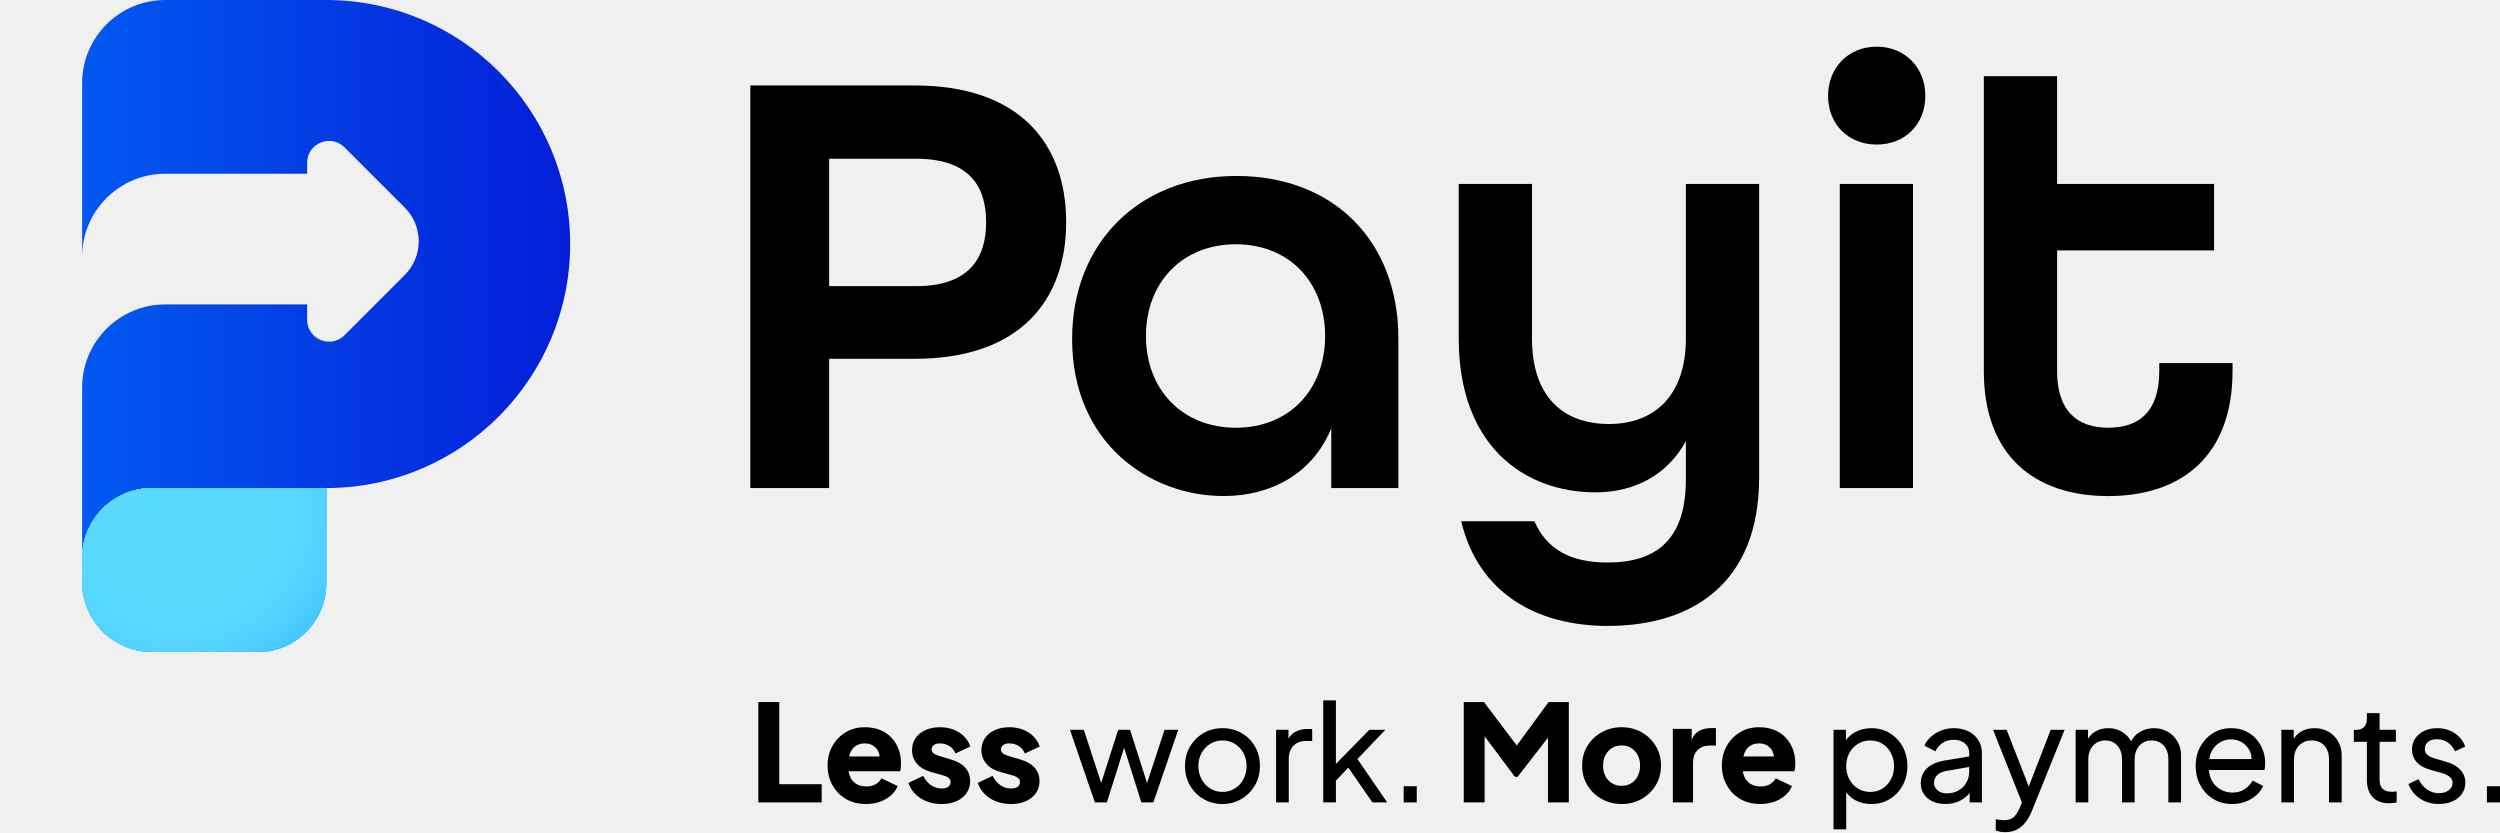
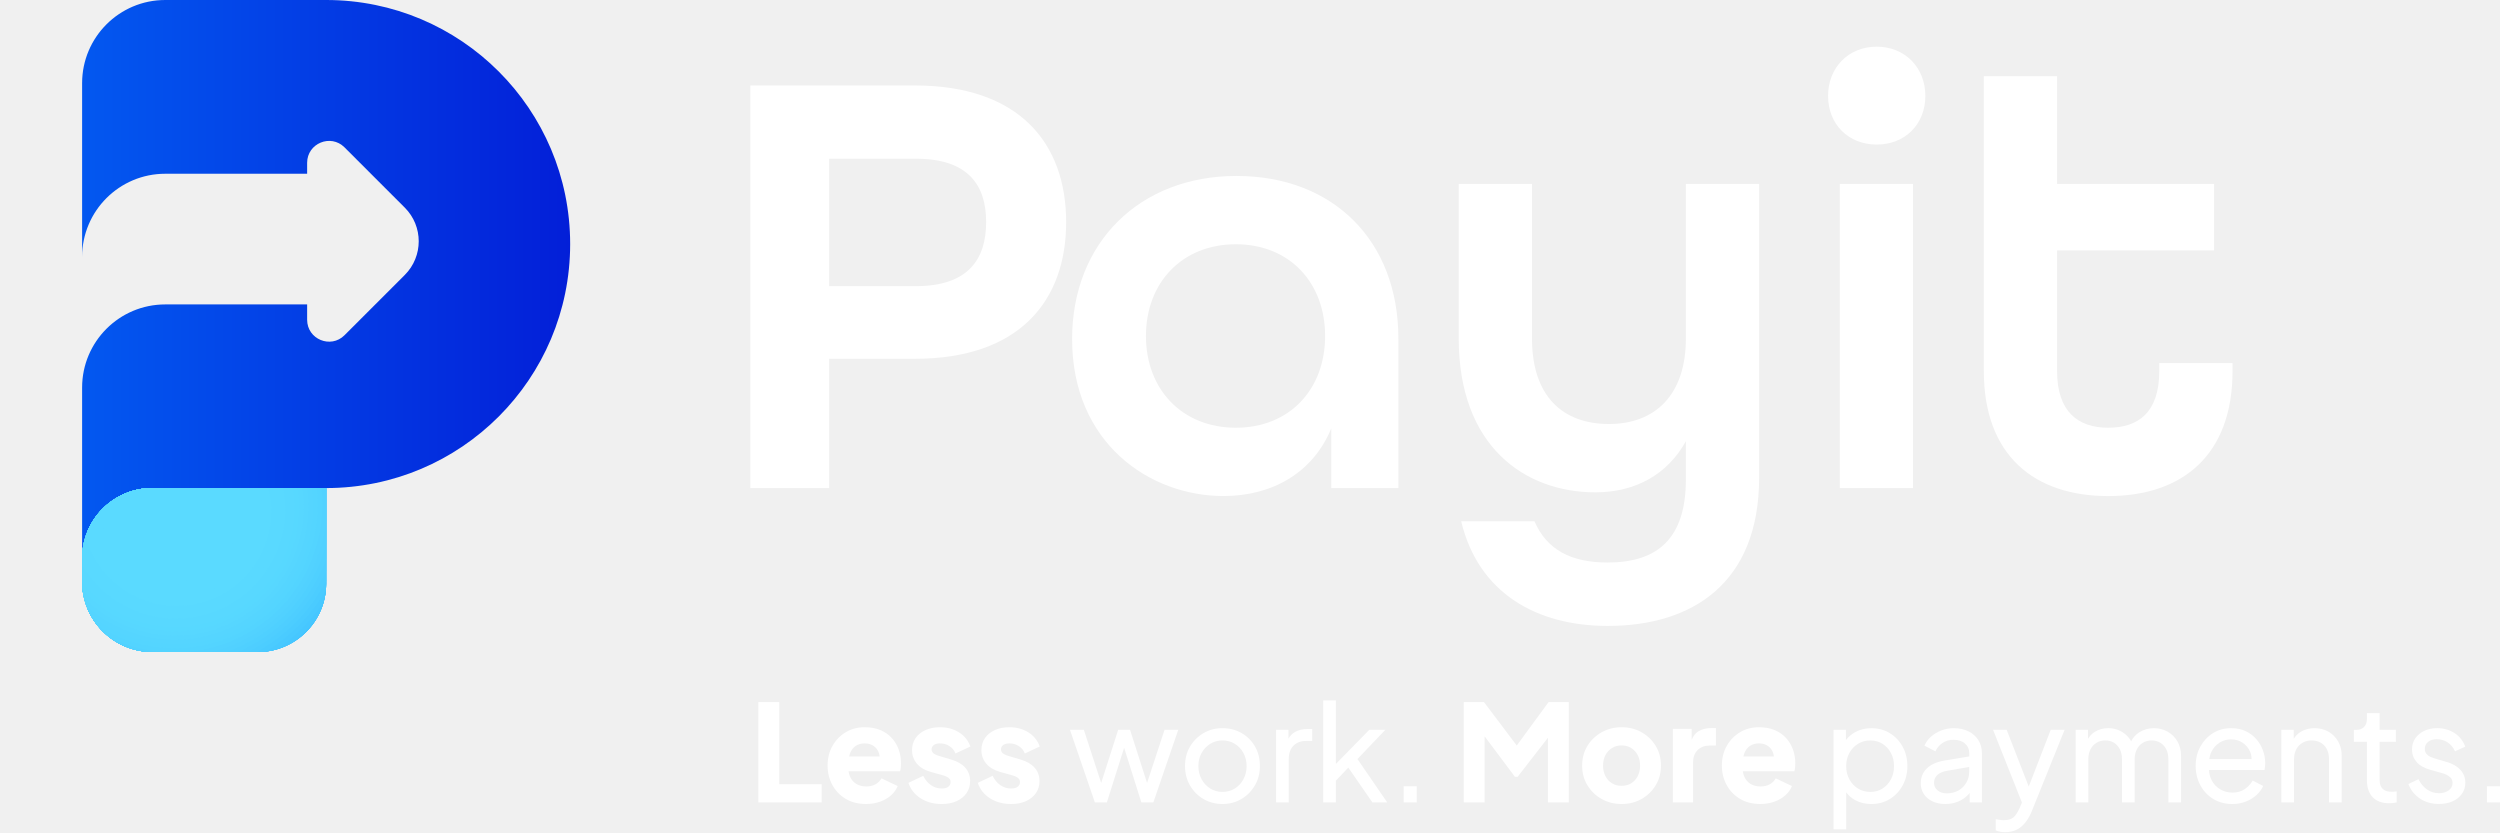
<svg xmlns="http://www.w3.org/2000/svg" viewBox="0 0 984.9 327.84">
+   <style>svg &gt; path:not([fill]){fill:#fff}</style>
  <linearGradient id="a" gradientUnits="userSpaceOnUse" x1="32.36" x2="224.63" y1="109.99" y2="109.99">
    <stop offset="0" stop-color="#0358f0" />
    <stop offset="1" stop-color="#031fd8" />
  </linearGradient>
  <clipPath id="b">
    <path d="m60.07 192.27h68.42v37.69c0 14.85-12.05 26.9-26.9 26.9h-41.52c-15.3 0-27.71-12.42-27.71-27.71v-9.16c0-15.3 12.42-27.71 27.71-27.71z" />
  </clipPath>
  <path d="m306.99 276.58h-8.23v39.54h24.95v-7.17h-16.72z" />
  <path d="m351.22 290.64c-1.22-1.31-2.71-2.33-4.48-3.05-1.77-.73-3.81-1.09-6.1-1.09-2.76 0-5.24.65-7.43 1.96s-3.94 3.09-5.23 5.36-1.94 4.85-1.94 7.75.62 5.34 1.86 7.64 2.99 4.13 5.25 5.49c2.27 1.36 4.94 2.04 8.01 2.04 1.98 0 3.81-.29 5.47-.88 1.67-.58 3.1-1.41 4.33-2.47 1.22-1.06 2.12-2.3 2.68-3.72l-6.37-3.03c-.56.99-1.35 1.77-2.36 2.34s-2.22.85-3.64.85c-1.55 0-2.88-.34-3.98-1.03s-1.91-1.66-2.44-2.89c-.27-.64-.45-1.33-.55-2.07h20.29c.14-.39.24-.86.29-1.41s.08-1.1.08-1.67c0-2.02-.32-3.88-.96-5.6s-1.57-3.23-2.79-4.54zm-14.14 3.24c.99-.67 2.18-1.01 3.56-1.01s2.61.34 3.58 1.03 1.66 1.63 2.04 2.81c.14.41.21.85.26 1.3h-12c.09-.41.2-.8.34-1.17.49-1.31 1.24-2.3 2.23-2.97z" />
  <path d="m367.89 293.51c.58-.42 1.39-.64 2.41-.64 1.42 0 2.68.36 3.79 1.09s1.88 1.69 2.31 2.89l5.89-2.76c-.88-2.41-2.39-4.27-4.54-5.6-2.14-1.33-4.63-1.99-7.46-1.99-2.16 0-4.07.38-5.73 1.14s-2.96 1.81-3.87 3.16c-.92 1.34-1.38 2.92-1.38 4.72 0 2.05.64 3.83 1.91 5.33s3.09 2.59 5.47 3.26l4.94 1.38c.64.18 1.17.39 1.59.64s.74.52.96.82c.21.3.32.66.32 1.09 0 .81-.3 1.45-.9 1.91s-1.47.69-2.6.69c-1.55 0-2.97-.44-4.25-1.33-1.27-.89-2.28-2.11-3.03-3.66l-5.84 2.76c.85 2.55 2.45 4.57 4.8 6.08 2.35 1.5 5.12 2.26 8.31 2.26 2.27 0 4.23-.38 5.89-1.14s2.97-1.82 3.9-3.16c.94-1.34 1.41-2.92 1.41-4.72 0-2.09-.64-3.85-1.91-5.28s-3.12-2.51-5.52-3.21l-4.62-1.38c-.71-.21-1.3-.44-1.78-.69s-.82-.53-1.03-.85-.32-.67-.32-1.06c0-.74.29-1.33.88-1.75z" />
  <path d="m395.22 293.51c.58-.42 1.39-.64 2.41-.64 1.42 0 2.68.36 3.79 1.09s1.88 1.69 2.31 2.89l5.89-2.76c-.88-2.41-2.39-4.27-4.54-5.6-2.14-1.33-4.63-1.99-7.46-1.99-2.16 0-4.07.38-5.73 1.14s-2.96 1.81-3.87 3.16c-.92 1.34-1.38 2.92-1.38 4.72 0 2.05.64 3.83 1.91 5.33s3.09 2.59 5.47 3.26l4.94 1.38c.64.18 1.17.39 1.59.64s.74.52.96.82.32.66.32 1.09c0 .81-.3 1.45-.9 1.91s-1.47.69-2.6.69c-1.55 0-2.97-.44-4.25-1.33-1.27-.89-2.28-2.11-3.03-3.66l-5.84 2.76c.85 2.55 2.45 4.57 4.8 6.08 2.35 1.5 5.12 2.26 8.31 2.26 2.27 0 4.23-.38 5.89-1.14s2.97-1.82 3.9-3.16c.94-1.34 1.41-2.92 1.41-4.72 0-2.09-.64-3.85-1.91-5.28s-3.12-2.51-5.52-3.21l-4.62-1.38c-.71-.21-1.3-.44-1.78-.69s-.82-.53-1.03-.85-.32-.67-.32-1.06c0-.74.29-1.33.88-1.75z" />
  <path d="m451.9 308.47-6.71-20.96h-4.67l-6.7 20.95-6.83-20.95h-5.47l9.82 28.61h4.72l6.8-21.53 6.79 21.53h4.72l9.82-28.61h-5.41z" />
  <path d="m489.14 288.81c-2.23-1.29-4.74-1.94-7.54-1.94s-5.25.65-7.48 1.96-4 3.08-5.31 5.31-1.96 4.78-1.96 7.64.66 5.43 1.99 7.7 3.1 4.04 5.33 5.33 4.71 1.94 7.43 1.94 5.2-.65 7.4-1.94c2.21-1.29 3.99-3.06 5.33-5.31 1.35-2.24 2.02-4.82 2.02-7.72s-.64-5.47-1.94-7.7c-1.29-2.23-3.05-3.99-5.28-5.28zm.72 18.18c-.83 1.55-1.96 2.78-3.4 3.66-1.43.89-3.05 1.33-4.86 1.33s-3.37-.44-4.8-1.33-2.57-2.11-3.42-3.66c-.85-1.56-1.27-3.29-1.27-5.2s.42-3.62 1.27-5.15c.85-1.52 1.99-2.73 3.42-3.61 1.43-.89 3.04-1.33 4.8-1.33s3.42.44 4.86 1.33c1.43.88 2.57 2.09 3.4 3.61s1.25 3.24 1.25 5.15-.41 3.65-1.25 5.2z" />
  <path d="m510.16 288.39c-1.06.61-1.9 1.47-2.55 2.57v-3.45h-4.88v28.61h4.99v-17.04c0-2.3.62-4.07 1.86-5.31s2.87-1.86 4.88-1.86h2.49v-4.72h-1.75c-1.98 0-3.66.4-5.04 1.19z" />
  <path d="m545.77 287.51h-6.32l-13.16 13.44v-25.01h-4.99v40.18h4.99v-8.58l4.89-5.14 9.49 13.72h5.84l-11.73-17.09z" />
  <path d="m552.99 309.75h5.15v6.37h-5.15z" />
  <path d="m597.54 293.71-12.92-17.13h-7.96v39.54h8.22v-26.04l11.94 15.95h1.06l11.95-15.39v25.48h8.22v-39.54h-7.96z" />
  <path d="m646.66 288.46c-2.34-1.31-4.94-1.96-7.8-1.96s-5.48.65-7.83 1.96-4.23 3.09-5.63 5.36-2.1 4.87-2.1 7.8.7 5.49 2.1 7.78c1.4 2.28 3.27 4.08 5.63 5.39s4.96 1.96 7.83 1.96 5.47-.65 7.8-1.96c2.34-1.31 4.2-3.1 5.6-5.39 1.4-2.28 2.1-4.87 2.1-7.78s-.7-5.54-2.1-7.8c-1.4-2.27-3.26-4.05-5.6-5.36zm-1.46 17.3c-.62 1.2-1.46 2.14-2.55 2.81-1.08.67-2.35 1.01-3.79 1.01s-2.72-.33-3.82-1.01-1.95-1.61-2.57-2.81-.93-2.58-.93-4.14.31-2.93.93-4.11 1.48-2.12 2.57-2.81 2.37-1.03 3.82-1.03 2.72.34 3.79 1.03c1.08.69 1.93 1.63 2.55 2.81s.93 2.56.93 4.11-.31 2.93-.93 4.14z" />
  <path d="m669.09 288.12c-1.12.66-1.99 1.78-2.63 3.35v-4.33h-7.43v28.98h7.96v-15.6c0-2.16.6-3.83 1.8-5.02 1.2-1.18 2.78-1.78 4.72-1.78h2.49v-6.9h-1.7c-2.02 0-3.76.43-5.23 1.3z" />
  <path d="m703.53 290.64c-1.22-1.31-2.71-2.33-4.48-3.05-1.77-.73-3.81-1.09-6.1-1.09-2.76 0-5.24.65-7.43 1.96s-3.94 3.09-5.23 5.36-1.94 4.85-1.94 7.75.62 5.34 1.86 7.64 2.99 4.13 5.25 5.49 4.94 2.04 8.01 2.04c1.98 0 3.81-.29 5.47-.88 1.67-.58 3.1-1.41 4.33-2.47 1.22-1.06 2.12-2.3 2.68-3.72l-6.37-3.03c-.56.99-1.35 1.77-2.36 2.34s-2.22.85-3.64.85c-1.55 0-2.88-.34-3.98-1.03s-1.91-1.66-2.44-2.89c-.27-.64-.45-1.33-.55-2.07h20.29c.14-.39.24-.86.29-1.41s.08-1.1.08-1.67c0-2.02-.32-3.88-.96-5.6s-1.57-3.23-2.79-4.54zm-14.14 3.24c.99-.67 2.18-1.01 3.56-1.01s2.61.34 3.58 1.03 1.66 1.63 2.04 2.81c.14.41.21.85.26 1.3h-12c.09-.41.2-.8.34-1.17.49-1.31 1.24-2.3 2.23-2.97z" />
  <path d="m744.5 288.84c-2.14-1.31-4.55-1.96-7.24-1.96-2.37 0-4.47.5-6.32 1.51-1.5.82-2.73 1.89-3.72 3.17v-4.05h-4.88v39.22h4.99v-14.61c.94 1.3 2.13 2.34 3.58 3.12 1.89 1.01 3.99 1.51 6.29 1.51 2.72 0 5.16-.65 7.3-1.96s3.83-3.09 5.07-5.36 1.86-4.79 1.86-7.59-.62-5.42-1.86-7.67-2.92-4.03-5.07-5.33zm.45 18.18c-.81 1.54-1.92 2.75-3.32 3.64s-3 1.33-4.8 1.33-3.42-.44-4.86-1.33-2.56-2.1-3.4-3.64c-.83-1.54-1.25-3.26-1.25-5.17s.41-3.68 1.25-5.2c.83-1.52 1.96-2.73 3.4-3.61 1.43-.89 3.05-1.33 4.86-1.33s3.41.44 4.8 1.33c1.4.88 2.51 2.09 3.32 3.61.82 1.52 1.22 3.25 1.22 5.2s-.4 3.64-1.22 5.17z" />
  <path d="m775.47 288.12c-1.66-.83-3.59-1.25-5.78-1.25-1.7 0-3.33.3-4.88.9s-2.92 1.42-4.09 2.47c-1.17 1.04-2.02 2.22-2.55 3.53l4.3 2.23c.6-1.34 1.53-2.44 2.79-3.29s2.7-1.27 4.33-1.27c1.87 0 3.38.48 4.51 1.46 1.13.97 1.7 2.24 1.7 3.79v1.31l-9.71 1.61c-2.12.36-3.88.96-5.28 1.8-1.4.85-2.43 1.88-3.1 3.1s-1.01 2.59-1.01 4.11.41 3 1.22 4.22 1.95 2.18 3.4 2.87 3.12 1.03 4.99 1.03c1.63 0 3.12-.24 4.48-.72s2.56-1.15 3.61-2.02c.6-.49 1.11-1.03 1.57-1.6v3.7h4.83v-19.42c0-1.91-.47-3.61-1.41-5.09-.93-1.49-2.23-2.65-3.9-3.48zm-.8 20.19c-.74 1.31-1.78 2.35-3.1 3.1-1.33.76-2.89 1.14-4.7 1.14-1.42 0-2.59-.39-3.53-1.17s-1.41-1.75-1.41-2.92c0-1.24.41-2.27 1.25-3.1.83-.83 2.17-1.41 4.01-1.72l8.6-1.5v1.87c0 1.55-.37 2.99-1.11 4.3z" />
  <path d="m799.24 309.87-8.7-22.36h-5.36l11.38 28.65-.87 2.08c-.78 1.77-1.6 3.03-2.47 3.77s-2.13 1.11-3.79 1.11c-.57 0-1.14-.05-1.72-.16s-1.07-.18-1.46-.21v4.4c.57.25 1.17.42 1.8.53.64.11 1.27.16 1.91.16 1.84 0 3.43-.37 4.78-1.11 1.34-.74 2.48-1.75 3.42-3.03.94-1.27 1.71-2.67 2.31-4.19l12.9-32h-5.47l-8.65 22.36z" />
  <path d="m853.94 288.25c-1.61-.92-3.4-1.38-5.39-1.38-2.15 0-4.12.57-5.89 1.72-1.31.85-2.33 2-3.08 3.44-.71-1.31-1.7-2.41-3-3.31-1.79-1.24-3.79-1.86-6.02-1.86-1.95 0-3.7.48-5.25 1.43-1.13.69-2.02 1.62-2.71 2.78v-3.57h-4.88v28.61h4.99v-16.93c0-1.55.29-2.89.88-4.01.58-1.11 1.38-1.97 2.39-2.57 1.01-.61 2.15-.9 3.42-.9s2.45.3 3.42.9 1.74 1.45 2.31 2.55.85 2.44.85 4.03v16.93h4.99v-16.93c0-1.55.29-2.89.88-4.01s1.38-1.97 2.39-2.57c1.01-.61 2.15-.9 3.42-.9s2.41.3 3.4.9 1.77 1.45 2.34 2.55.85 2.44.85 4.03v16.93h4.99v-18.52c0-2.05-.48-3.9-1.43-5.52-.96-1.63-2.23-2.9-3.85-3.82z" />
  <path d="m888.81 291.09c-1.15-1.29-2.55-2.32-4.19-3.08-1.65-.76-3.53-1.14-5.65-1.14-2.65 0-5.03.64-7.11 1.94-2.09 1.29-3.75 3.05-4.99 5.28s-1.86 4.78-1.86 7.64.62 5.39 1.86 7.67 2.95 4.08 5.12 5.39c2.18 1.31 4.64 1.96 7.4 1.96 1.95 0 3.73-.32 5.36-.96s3.04-1.5 4.22-2.57c1.19-1.08 2.06-2.27 2.63-3.58l-4.14-2.12c-.81 1.38-1.87 2.51-3.18 3.4s-2.92 1.33-4.83 1.33c-1.74 0-3.33-.44-4.8-1.3-1.47-.87-2.6-2.09-3.4-3.66-.59-1.18-.93-2.49-1-3.95h21.88c.07-.46.13-.92.19-1.38.05-.46.08-.9.08-1.33 0-1.77-.31-3.48-.93-5.12-.62-1.65-1.5-3.12-2.65-4.4zm-14.41 1.49c1.38-.87 2.9-1.3 4.56-1.3s3.15.42 4.46 1.27 2.3 2 2.97 3.45c.43.93.63 1.94.64 3.03h-16.67c.15-1.02.42-1.97.83-2.81.76-1.56 1.83-2.77 3.21-3.64z" />
  <path d="m917.31 288.25c-1.61-.92-3.44-1.38-5.49-1.38s-3.97.5-5.55 1.51c-1.09.7-1.95 1.6-2.63 2.67v-3.55h-4.88v28.61h4.99v-16.93c0-1.55.3-2.89.9-4.01.6-1.11 1.42-1.97 2.47-2.57 1.05-.61 2.24-.9 3.58-.9s2.54.3 3.58.9c1.05.6 1.85 1.45 2.41 2.55s.85 2.44.85 4.03v16.93h4.99v-18.52c0-2.05-.47-3.9-1.41-5.52-.93-1.63-2.21-2.9-3.82-3.82z" />
  <path d="m942.23 311.92c-1.17 0-2.11-.2-2.81-.61s-1.21-.97-1.51-1.67c-.3-.71-.45-1.54-.45-2.49v-14.91h6.42v-4.72h-6.42v-6.58h-4.99v2.34c0 1.27-.36 2.3-1.09 3.08-.73.77-1.72 1.17-3 1.17h-1.06v4.72h5.15v15.07c0 2.9.76 5.15 2.28 6.74s3.68 2.39 6.47 2.39c.39 0 .87-.03 1.43-.08.57-.05 1.08-.13 1.54-.24v-4.35c-.32.04-.66.07-1.03.11s-.68.05-.93.05z" />
  <path d="m963.88 300.19-4.67-1.38c-.57-.18-1.15-.4-1.75-.66-.6-.27-1.11-.65-1.54-1.17-.42-.51-.64-1.16-.64-1.94 0-1.14.42-2.05 1.27-2.76s2-1.06 3.45-1.06c1.59 0 3.03.42 4.3 1.27s2.23 2.02 2.87 3.5l4.03-1.86c-.85-2.3-2.27-4.09-4.27-5.36s-4.26-1.91-6.77-1.91c-1.87 0-3.57.35-5.07 1.06s-2.69 1.69-3.56 2.95c-.87 1.25-1.3 2.73-1.3 4.43 0 1.84.59 3.46 1.78 4.86 1.18 1.4 3.05 2.45 5.6 3.16l4.3 1.22c.6.14 1.23.36 1.88.66s1.22.71 1.7 1.22.72 1.19.72 2.04c0 1.2-.51 2.18-1.54 2.92-1.02.74-2.3 1.11-3.82 1.11-1.74 0-3.31-.49-4.72-1.49-1.42-.99-2.53-2.34-3.34-4.03l-3.98 1.91c.92 2.4 2.44 4.31 4.56 5.73s4.62 2.12 7.48 2.12c2.05 0 3.86-.36 5.41-1.06s2.78-1.7 3.66-2.97c.89-1.27 1.33-2.71 1.33-4.3 0-1.98-.64-3.68-1.94-5.09-1.29-1.42-3.1-2.46-5.44-3.13z" />
  <path d="m979.75 309.75h5.15v6.37h-5.15z" />
  <path d="m295.61 33.67h64.75c41.23 0 59.66 22.8 59.66 53.84s-18.43 53.84-59.66 53.84h-33.71v50.93h-31.04zm65.24 79.06c20.61 0 27.65-10.67 27.65-25.22s-7.04-24.98-27.65-24.98h-34.2v50.2z" />
  <path d="m422.37 133.58c0-38.07 26.68-64.26 64.75-64.26s63.78 25.47 63.78 64.02v58.93h-26.43v-23.52c-7.28 17.7-23.53 26.67-42.44 26.67-29.1 0-59.66-20.85-59.66-61.84zm99.67-1.21c0-21.1-14.07-36.14-35.17-36.14s-35.41 15.04-35.41 36.14 14.31 36.14 35.41 36.14 35.17-15.04 35.17-36.14z" />
  <path d="m575.65 205.36h28.86c4.85 11.16 14.31 16.25 28.86 16.25 19.64 0 30.8-9.46 30.8-32.74v-15.04c-7.28 13.1-19.88 20.13-35.65 20.13-27.65 0-53.84-17.95-53.84-60.63v-60.87h28.86v60.87c0 22.8 12.13 33.71 30.31 33.71s30.32-11.4 30.32-33.71v-60.87h28.86v115.68c0 41.72-26.43 58.45-59.66 58.45-27.89 0-50.93-12.85-57.72-41.22z" />
  <path d="m720.19 37.79c0-11.15 8.01-19.4 19.16-19.4s19.16 8.25 19.16 19.4-8 19.16-19.16 19.16-19.16-8-19.16-19.16zm4.61 34.68h28.85v119.8h-28.85z" />
  <path d="m781.55 146.19v-116.16h28.86v42.44h61.84v26.19h-61.84v47.54c0 16 8.24 22.31 20.13 22.31s20.13-6.06 20.13-22.31v-3.16h28.86v3.16c0 33.22-19.88 49.23-48.99 49.23s-48.99-16-48.99-49.23z" />
  <path d="m128.49 0h-63.38c-18.09 0-32.76 14.67-32.76 32.76v68.45c0-18.09 14.67-32.76 32.76-32.76h55.89v-4.3c0-7.68 9.29-11.53 14.72-6.1l23.75 23.75c7.32 7.32 7.32 19.19 0 26.52l-23.75 23.75c-5.43 5.43-14.72 1.58-14.72-6.1v-6.04h-55.89c-18.09 0-32.76 14.67-32.76 32.76v67.3c0-15.3 12.41-27.71 27.71-27.71h68.42c53.09 0 96.14-43.04 96.14-96.14s-43.03-96.14-96.13-96.14z" fill="url(#a)" />
  <g clip-path="url(#b)">
    <path d="m32.35 192.27h96.14v64.59h-96.14z" fill="#3bbdff" />
    <path d="m112.79 263.3c-37.35 24.95-87.84 14.9-112.79-22.45h27.47v-53.47h105.91v24.17h14c-4.06 20.41-15.91 39.27-34.58 51.75z" fill="#3bbdff" />
    <path d="m111.81 261.96c-36.47 24.36-85.77 14.55-110.13-21.92h25.79v-52.66h105.91v24.05h12.2c-3.97 19.93-15.54 38.35-33.77 50.53z" fill="#3ec0ff" />
    <path d="m110.84 260.62c-35.59 23.77-83.71 14.19-107.48-21.39h24.11v-51.85h105.91v23.93h10.41c-3.87 19.45-15.16 37.42-32.96 49.31z" fill="#41c2ff" />
    <path d="m109.86 259.28c-34.71 23.18-81.64 13.84-104.82-20.86h22.43v-51.03h103.26v-32.92c23.18 34.71 13.84 81.64-20.86 104.82z" fill="#43c5ff" />
    <path d="m108.88 257.94c-33.83 22.6-79.57 13.49-102.16-20.33h20.75v-50.22h101.75v-31.61c22.6 33.83 13.49 79.57-20.33 102.16z" fill="#46c7ff" />
    <path d="m107.9 256.6c-32.95 22.01-77.5 13.14-99.5-19.8h19.07v-49.41h100.24v-30.29c22.01 32.95 13.14 77.5-19.8 99.5z" fill="#48c9ff" />
    <path d="m106.93 255.26c-32.07 21.42-75.43 12.79-96.85-19.28h17.39v-48.6h98.74v-28.97c21.42 32.07 12.79 75.43-19.28 96.85z" fill="#4acbff" />
    <path d="m105.95 253.92c-31.19 20.83-73.36 12.44-94.19-18.75h15.71v-47.79h97.23v-27.66c20.83 31.19 12.44 73.36-18.75 94.19z" fill="#4ccdff" />
    <path d="m104.97 252.58c-30.31 20.25-71.29 12.09-91.53-18.22h14.03v-46.98h95.72v-26.34c20.25 30.31 12.09 71.29-18.22 91.53z" fill="#4eceff" />
    <path d="m104 251.24c-29.43 19.66-69.22 11.74-88.87-17.69h12.35v-46.16h94.22v-25.02c19.66 29.43 11.74 69.22-17.69 88.87z" fill="#4fd0ff" />
    <path d="m103.02 249.9c-28.55 19.07-67.15 11.39-86.22-17.16h10.67v-45.35h92.71v-23.7c19.07 28.55 11.39 67.15-17.16 86.22z" fill="#51d1ff" />
    <path d="m102.04 248.56c-27.67 18.48-65.08 11.04-83.56-16.63h8.99v-44.54h91.21v-22.39c18.48 27.67 11.04 65.08-16.63 83.56z" fill="#52d2ff" />
    <path d="m101.06 247.22c-26.79 17.89-63.01 10.68-80.9-16.1h7.31v-43.73h89.7v-21.07c17.89 26.79 10.68 63.01-16.1 80.9z" fill="#53d4ff" />
    <path d="m100.09 245.88c-25.91 17.31-60.94 10.33-78.25-15.57h5.63v-42.92h88.19v-19.75c17.31 25.91 10.33 60.94-15.57 78.25z" fill="#54d5ff" />
    <path d="m99.11 244.53c-25.03 16.72-58.87 9.98-75.59-15.04-16.72-25.03-9.98-58.87 15.04-75.59v33.48h75.59v-18.44c16.72 25.03 9.98 58.87-15.04 75.59z" fill="#55d5ff" />
    <path d="m98.13 243.19c-24.15 16.13-56.8 9.63-72.93-14.52-16.13-24.15-9.63-56.8 14.52-72.93v31.64h72.93v-17.12c16.13 24.15 9.63 56.8-14.52 72.93z" fill="#56d6ff" />
    <path d="m97.15 241.85c-23.27 15.54-54.73 9.28-70.27-13.99s-9.28-54.73 13.99-70.27v29.79h70.27v-15.8c15.54 23.27 9.28 54.73-13.99 70.27z" fill="#57d7ff" />
    <path d="m96.18 240.51c-22.39 14.96-52.66 8.93-67.62-13.46s-8.93-52.66 13.46-67.62v27.94h67.62v-14.49c14.96 22.39 8.93 52.66-13.46 67.62z" fill="#57d8ff" />
    <path d="m95.2 239.17c-21.51 14.37-50.59 8.58-64.96-12.93-14.37-21.51-8.58-50.59 12.93-64.96v26.1h64.96v-13.17c14.37 21.51 8.58 50.59-12.93 64.96z" fill="#58d8ff" />
    <path d="m94.22 237.83c-20.63 13.78-48.52 8.23-62.3-12.4s-8.23-48.52 12.4-62.3v24.25h62.3v-11.85c13.78 20.63 8.23 48.52-12.4 62.3z" fill="#58d8ff" />
    <path d="m93.24 236.49c-19.75 13.19-46.45 7.88-59.64-11.87s-7.88-46.45 11.87-59.64v22.41h59.64v-10.54c13.19 19.75 7.88 46.45-11.87 59.64z" fill="#59d9ff" />
    <path d="m92.27 235.15c-18.87 12.6-44.38 7.53-56.99-11.34-12.6-18.87-7.53-44.38 11.34-56.99v20.56h56.99v-9.22c12.6 18.87 7.53 44.38-11.34 56.99z" fill="#59d9ff" />
    <path d="m91.29 233.81c-17.99 12.02-42.31 7.18-54.33-10.81s-7.18-42.31 10.81-54.33v18.72h54.33v-7.9c12.02 17.99 7.18 42.31-10.81 54.33z" fill="#59d9ff" />
    <g fill="#5adaff">
      <path d="m90.31 232.47c-17.11 11.43-40.24 6.82-51.67-10.28-11.43-17.11-6.82-40.24 10.28-51.67v16.87h51.67v-6.59c11.43 17.11 6.82 40.24-10.28 51.67z" />
      <path d="m89.33 231.13c-16.23 10.84-38.17 6.47-49.01-9.76s-6.47-38.17 9.76-49.01v15.02h49.01v-5.27c10.84 16.23 6.47 38.17-9.76 49.01z" />
      <path d="m88.36 229.79c-15.35 10.25-36.1 6.12-46.36-9.23-10.25-15.35-6.12-36.1 9.23-46.36v13.18h46.36v-3.95c10.25 15.35 6.12 36.1-9.23 46.36z" />
      <path d="m87.38 228.45c-14.47 9.67-34.03 5.77-43.7-8.7s-5.77-34.03 8.7-43.7v11.33h43.7v-2.63c9.67 14.47 5.77 34.03-8.7 43.7z" />
      <path d="m86.4 227.11c-13.59 9.08-31.96 5.42-41.04-8.17s-5.42-31.96 8.17-41.04v9.49h41.04v-1.32c9.08 13.59 5.42 31.96-8.17 41.04z" />
      <path d="m85.42 225.77c-12.71 8.49-29.89 5.07-38.38-7.64s-5.07-29.89 7.64-38.38v7.64h38.38c8.49 12.71 5.07 29.89-7.64 38.38z" />
      <circle cx="70.14" cy="203.01" r="25.76" />
      <circle cx="70.23" cy="203.26" r="23.84" />
    </g>
  </g>
</svg>
